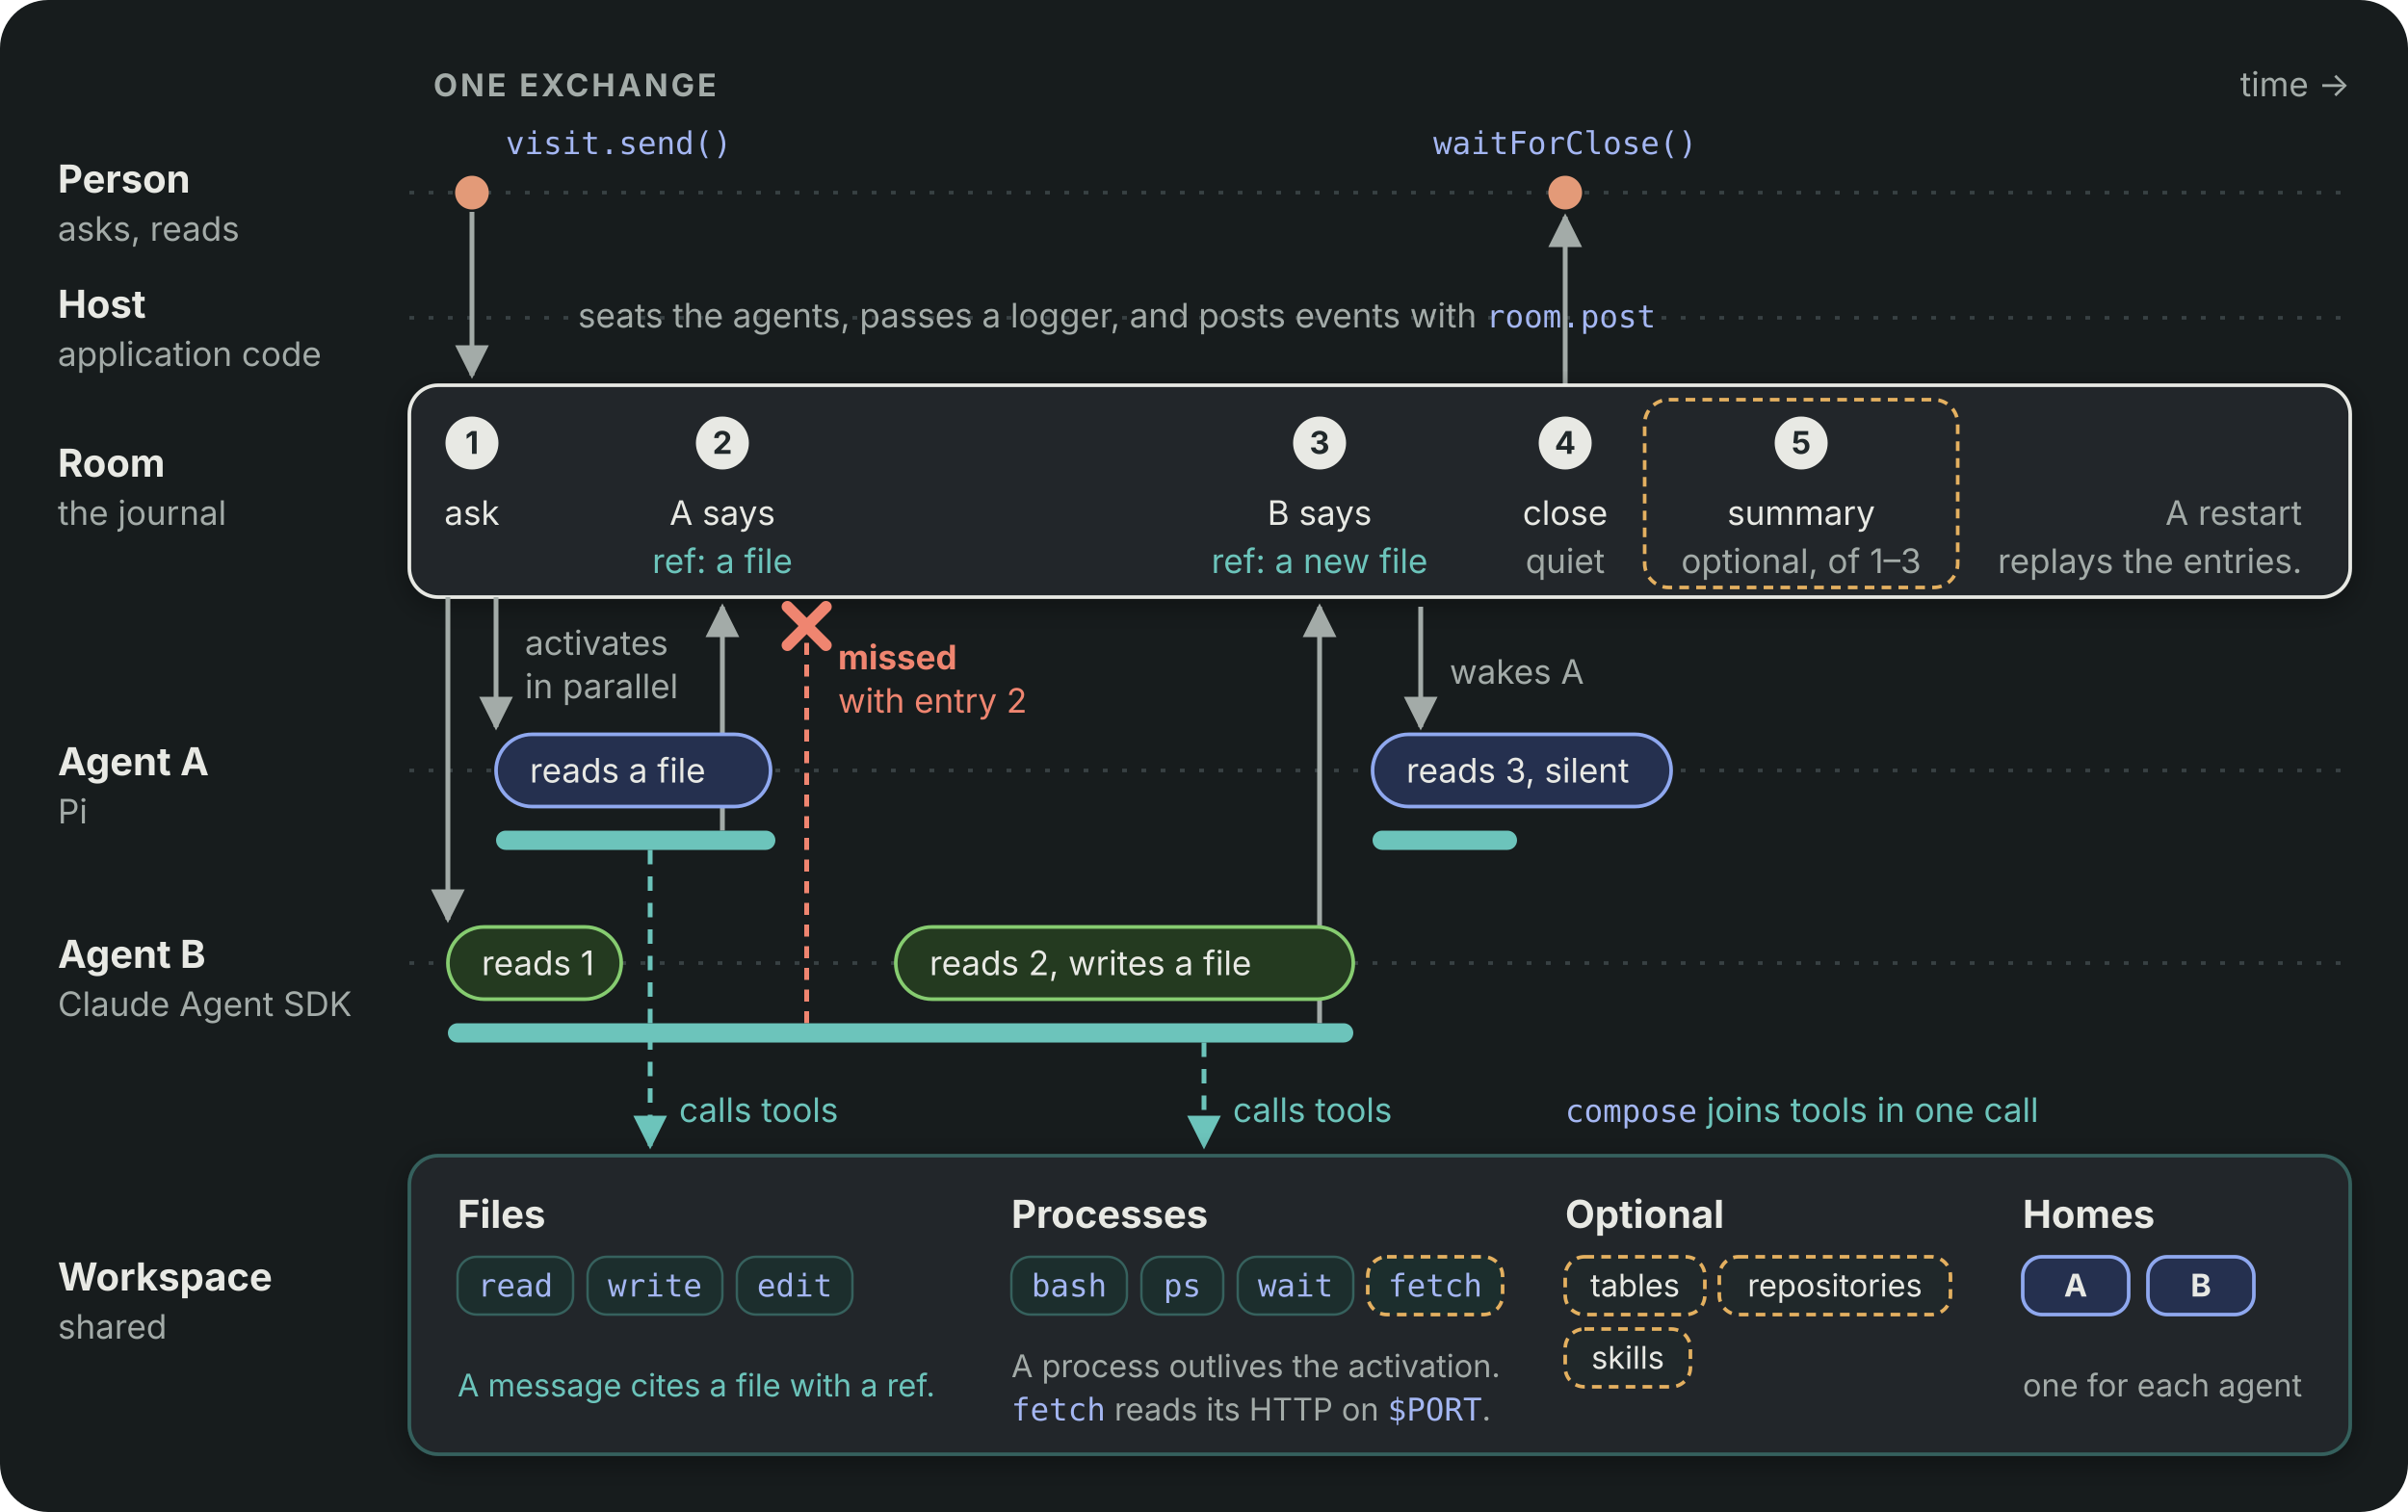
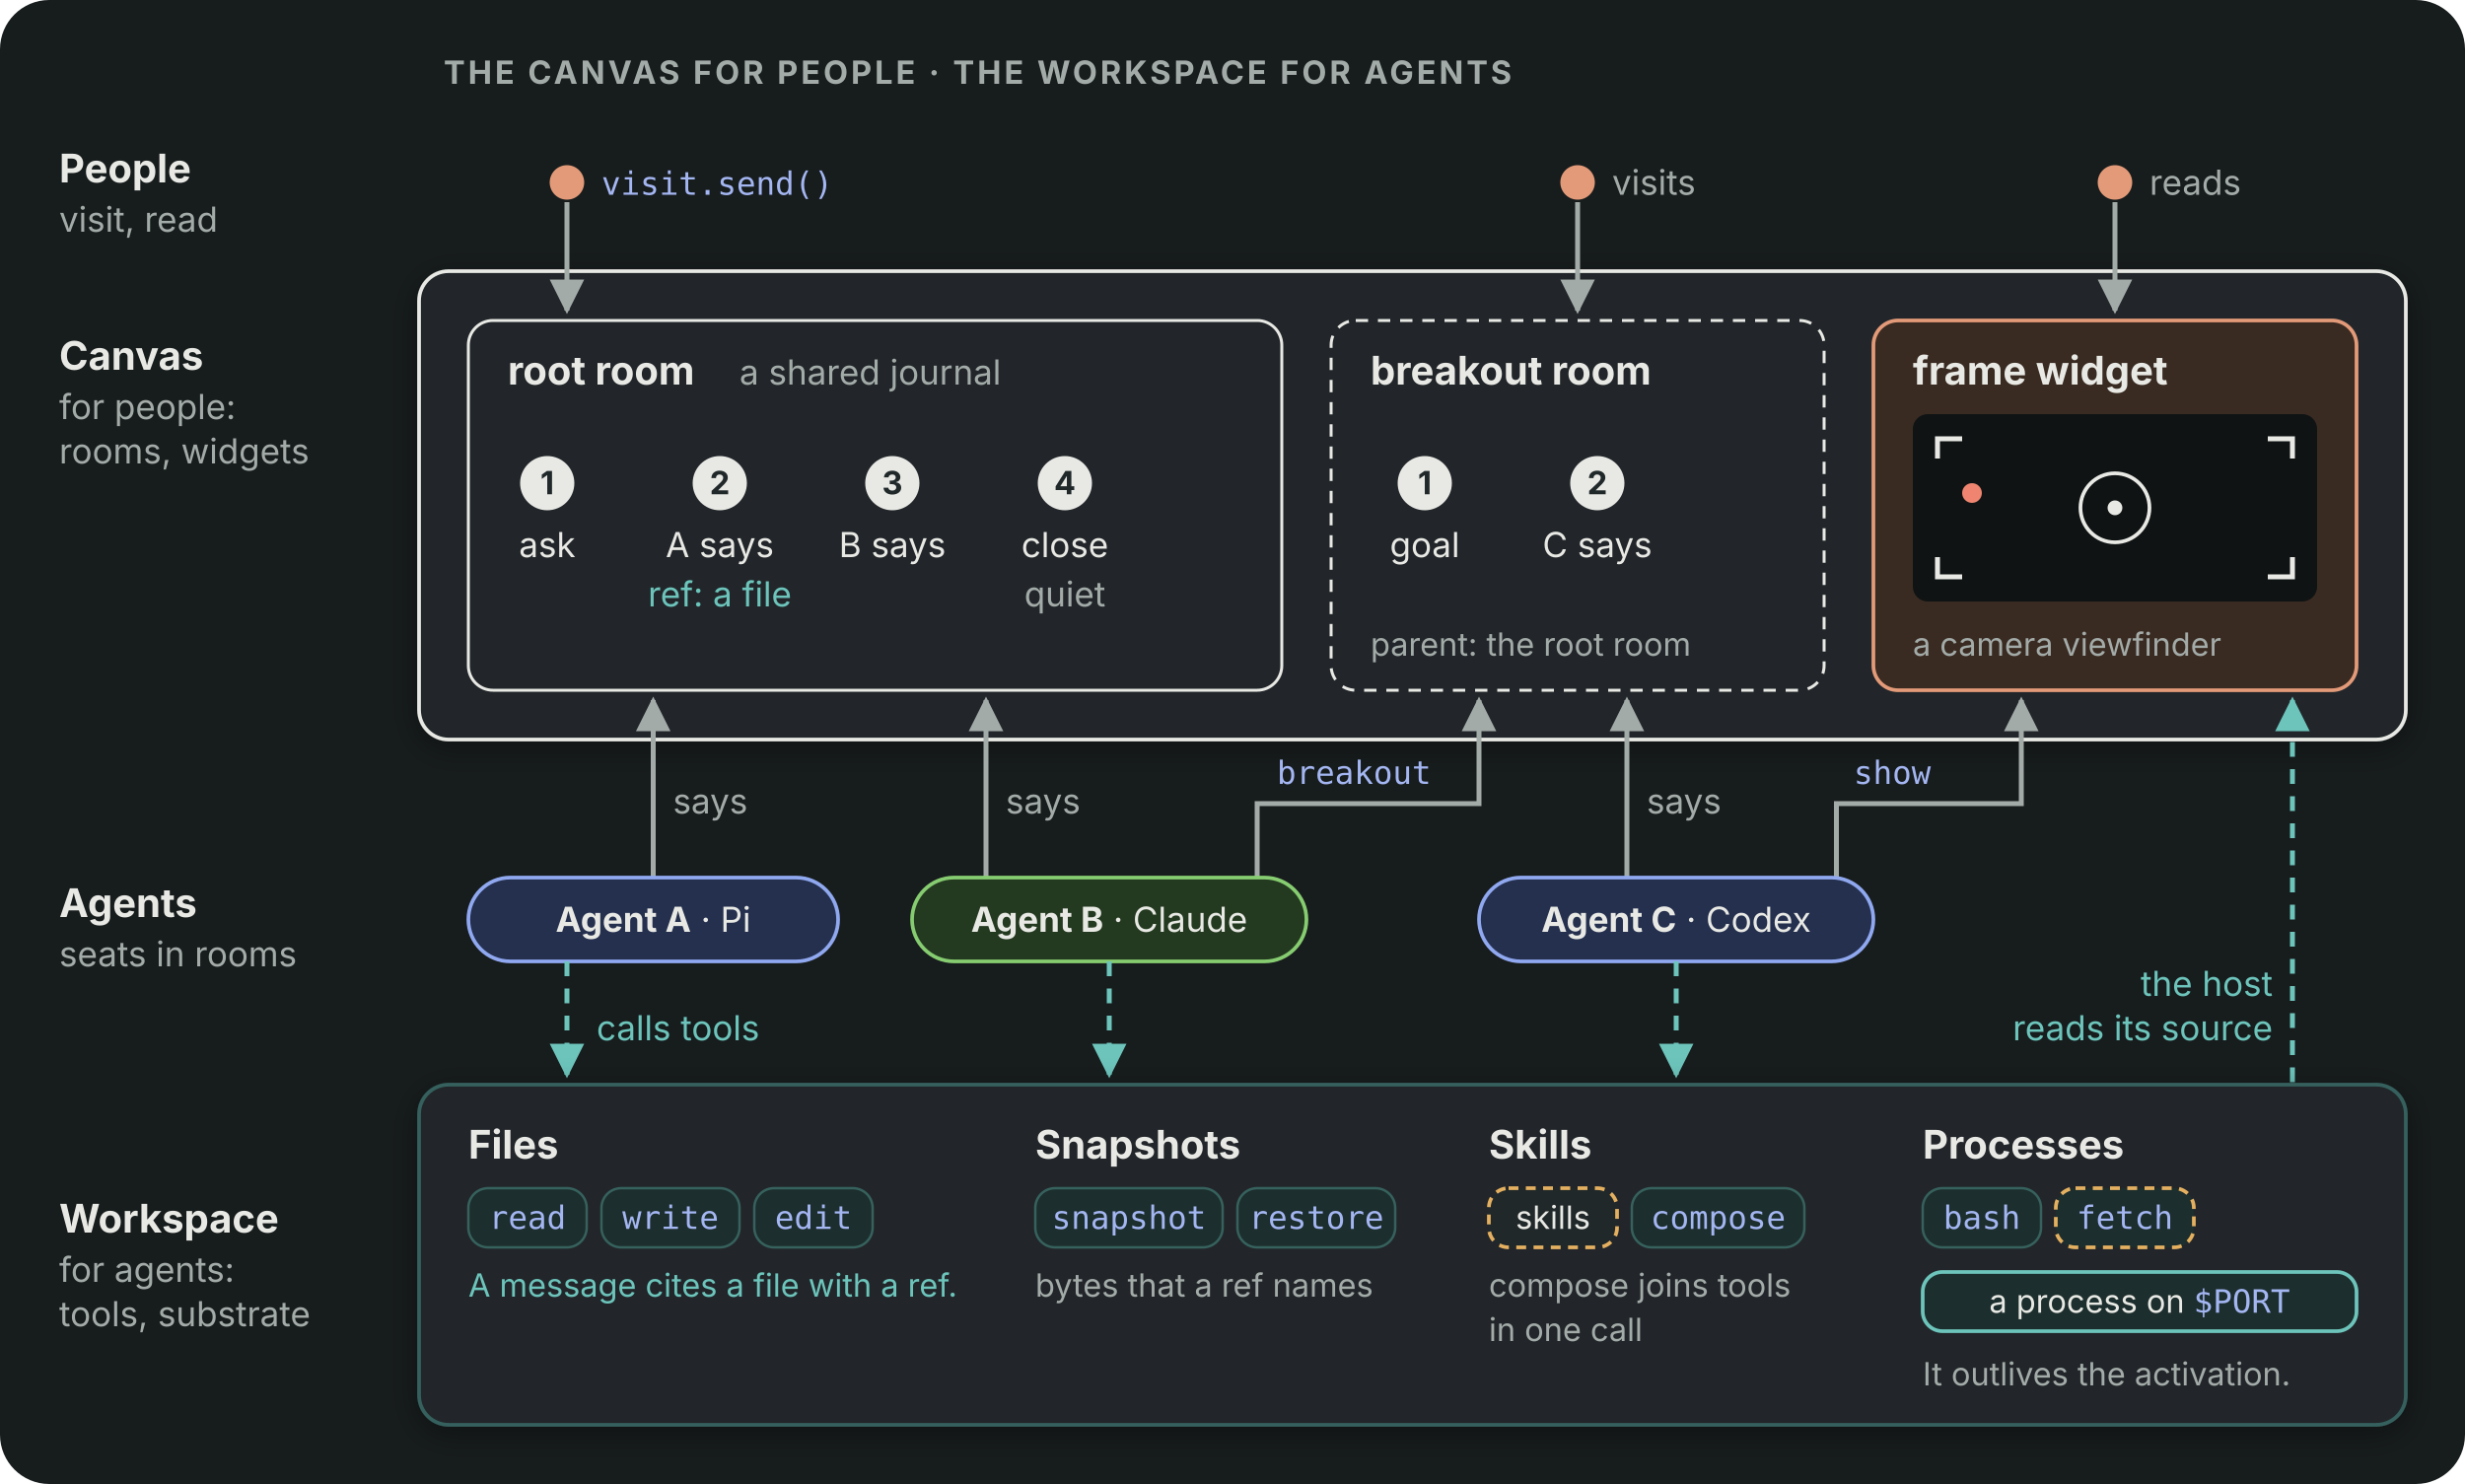
- <svg xmlns="http://www.w3.org/2000/svg" width="1000" height="628" viewBox="0 0 1000 628" role="img" aria-labelledby="title desc">
+ <svg xmlns="http://www.w3.org/2000/svg" width="1000" height="602" viewBox="0 0 1000 602" role="img" aria-labelledby="title desc">
  <defs>
    <marker id="arrow" viewBox="0 0 10 10" refX="9" refY="5" markerWidth="7" markerHeight="7" orient="auto-start-reverse">
      <path d="M0 0 10 5 0 10Z" fill="#a3aba8" />
    </marker>
    <marker id="arrow-teal" viewBox="0 0 10 10" refX="9" refY="5" markerWidth="7" markerHeight="7" orient="auto-start-reverse">
      <path d="M0 0 10 5 0 10Z" fill="#6cc4bb" />
    </marker>
-     <marker id="cross" viewBox="0 0 12 12" refX="6" refY="6" markerWidth="12" markerHeight="12">
-       <path d="M2 2 10 10 M10 2 2 10" stroke="#ef8570" stroke-width="2.4" stroke-linecap="round" />
-     </marker>
    <filter id="shadow" x="-10%" y="-10%" width="120%" height="130%">
      <feDropShadow dx="0" dy="3" stdDeviation="6" flood-color="#000000" flood-opacity="0.35" />
    </filter>
    <style>
      .sans { font-family: Inter, "IBM Plex Sans", system-ui, sans-serif; }
      .mono { font-family: "IBM Plex Mono", ui-monospace, monospace; }
-       .ink { fill: #e8e9e4; } .dim { fill: #a3aba8; } .teal { fill: #6cc4bb; } .red { fill: #ef8570; } .code { fill: #a4b6f2; }
+       .ink { fill: #e8e9e4; } .dim { fill: #a3aba8; } .teal { fill: #6cc4bb; } .code { fill: #a4b6f2; }
      .n { font-size: 16px; font-weight: 700; } .s { font-size: 14px; } .x { font-size: 13px; } .c { font-size: 13px; } .lab { font-size: 13px; font-weight: 700; }
      .flow { fill: none; stroke: #a3aba8; stroke-width: 2; }
-       .flow-red { fill: none; stroke: #ef8570; stroke-width: 2; stroke-dasharray: 5 4; }
      .flow-teal { fill: none; stroke: #6cc4bb; stroke-width: 2; stroke-dasharray: 6 5; }
-       .guide { stroke: #384143; stroke-width: 1.5; stroke-dasharray: 2 6; }
    </style>
  </defs>
-   <rect width="1000" height="628" rx="20" fill="#171c1d" />
-   <text x="24" y="80" text-anchor="start" class="sans ink n">Person</text>
-   <text x="24" y="100" text-anchor="start" class="sans dim s">asks, reads</text>
-   <text x="24" y="132" text-anchor="start" class="sans ink n">Host</text>
-   <text x="24" y="152" text-anchor="start" class="sans dim s">application code</text>
-   <text x="24" y="198" text-anchor="start" class="sans ink n">Room</text>
-   <text x="24" y="218" text-anchor="start" class="sans dim s">the journal</text>
-   <text x="24" y="322" text-anchor="start" class="sans ink n">Agent A</text>
-   <text x="24" y="342" text-anchor="start" class="sans dim s">Pi</text>
-   <text x="24" y="402" text-anchor="start" class="sans ink n">Agent B</text>
-   <text x="24" y="422" text-anchor="start" class="sans dim s">Claude Agent SDK</text>
-   <text x="24" y="536" text-anchor="start" class="sans ink n">Workspace</text>
-   <text x="24" y="556" text-anchor="start" class="sans dim s">shared</text>
-   <line x1="170" y1="80" x2="976" y2="80" class="guide" />
-   <line x1="170" y1="132" x2="976" y2="132" class="guide" />
-   <line x1="170" y1="320" x2="976" y2="320" class="guide" />
-   <line x1="170" y1="400" x2="976" y2="400" class="guide" />
-   <text x="180" y="40" text-anchor="start" class="sans dim lab" letter-spacing="1.2">ONE EXCHANGE</text>
-   <text x="976" y="40" text-anchor="end" class="sans dim s">time →</text>
-   <circle cx="196" cy="80" r="7" fill="#e39a78" />
-   <circle cx="650" cy="80" r="7" fill="#e39a78" />
-   <text x="210" y="64" text-anchor="start" class="mono code c">visit.send()</text>
-   <text x="650" y="64" text-anchor="middle" class="mono code c">waitForClose()</text>
-   <path d="M196 88 V156" class="flow" marker-end="url(#arrow)" />
-   <path d="M650 160 V90" class="flow" marker-end="url(#arrow)" />
-   <text x="240" y="136" text-anchor="start" class="sans dim s">seats the agents, passes a logger, and posts events with <tspan class="mono code c">room.post</tspan>
+   <rect width="1000" height="602" rx="20" fill="#171c1d" />
+   <text x="24" y="74" text-anchor="start" class="sans ink n">People</text>
+   <text x="24" y="94" text-anchor="start" class="sans dim s">visit, read</text>
+   <text x="24" y="150" text-anchor="start" class="sans ink n">Canvas</text>
+   <text x="24" y="170" text-anchor="start" class="sans dim s">for people:</text>
+   <text x="24" y="188" text-anchor="start" class="sans dim s">rooms, widgets</text>
+   <text x="24" y="372" text-anchor="start" class="sans ink n">Agents</text>
+   <text x="24" y="392" text-anchor="start" class="sans dim s">seats in rooms</text>
+   <text x="24" y="500" text-anchor="start" class="sans ink n">Workspace</text>
+   <text x="24" y="520" text-anchor="start" class="sans dim s">for agents:</text>
+   <text x="24" y="538" text-anchor="start" class="sans dim s">tools, substrate</text>
+   <text x="180" y="34" text-anchor="start" class="sans dim lab" letter-spacing="1.2">THE CANVAS FOR PEOPLE · THE WORKSPACE FOR AGENTS</text>
+   <circle cx="230" cy="74" r="7" fill="#e39a78" />
+   <text x="244" y="79" text-anchor="start" class="mono code c">visit.send()</text>
+   <circle cx="640" cy="74" r="7" fill="#e39a78" />
+   <text x="654" y="79" text-anchor="start" class="sans dim s">visits</text>
+   <circle cx="858" cy="74" r="7" fill="#e39a78" />
+   <text x="872" y="79" text-anchor="start" class="sans dim s">reads</text>
+   <g filter="url(#shadow)">
+     <rect x="170" y="110" width="806" height="190" rx="12" fill="#20282a" stroke="#e8e9e4" stroke-width="1.5" />
+   </g>
+   <path d="M230 82 V126" class="flow" marker-end="url(#arrow)" />
+   <path d="M640 82 V126" class="flow" marker-end="url(#arrow)" />
+   <path d="M858 82 V126" class="flow" marker-end="url(#arrow)" />
+   <rect x="190" y="130" width="330" height="150" rx="10" fill="none" stroke="#e8e9e4" stroke-width="1.2" />
+   <text x="206" y="156" text-anchor="start" class="sans ink n">root room</text>
+   <text x="300" y="156" text-anchor="start" class="sans dim s">a shared journal</text>
+   <circle cx="222" cy="196" r="11" fill="#e8e9e4" />
+   <text x="222" y="200.5" text-anchor="middle" class="sans x" fill="#20282a" font-weight="700">1</text>
+   <text x="222" y="226" text-anchor="middle" class="sans ink s">ask</text>
+   <circle cx="292" cy="196" r="11" fill="#e8e9e4" />
+   <text x="292" y="200.5" text-anchor="middle" class="sans x" fill="#20282a" font-weight="700">2</text>
+   <text x="292" y="226" text-anchor="middle" class="sans ink s">A says</text>
+   <text x="292" y="246" text-anchor="middle" class="sans teal s">ref: a file</text>
+   <circle cx="362" cy="196" r="11" fill="#e8e9e4" />
+   <text x="362" y="200.5" text-anchor="middle" class="sans x" fill="#20282a" font-weight="700">3</text>
+   <text x="362" y="226" text-anchor="middle" class="sans ink s">B says</text>
+   <circle cx="432" cy="196" r="11" fill="#e8e9e4" />
+   <text x="432" y="200.5" text-anchor="middle" class="sans x" fill="#20282a" font-weight="700">4</text>
+   <text x="432" y="226" text-anchor="middle" class="sans ink s">close</text>
+   <text x="432" y="246" text-anchor="middle" class="sans dim s">quiet</text>
+   <rect x="540" y="130" width="200" height="150" rx="10" fill="none" stroke="#e8e9e4" stroke-width="1.2" stroke-dasharray="5 4" />
+   <text x="556" y="156" text-anchor="start" class="sans ink n">breakout room</text>
+   <circle cx="578" cy="196" r="11" fill="#e8e9e4" />
+   <text x="578" y="200.5" text-anchor="middle" class="sans x" fill="#20282a" font-weight="700">1</text>
+   <text x="578" y="226" text-anchor="middle" class="sans ink s">goal</text>
+   <circle cx="648" cy="196" r="11" fill="#e8e9e4" />
+   <text x="648" y="200.5" text-anchor="middle" class="sans x" fill="#20282a" font-weight="700">2</text>
+   <text x="648" y="226" text-anchor="middle" class="sans ink s">C says</text>
+   <text x="556" y="266" text-anchor="start" class="sans dim x">parent: the root room</text>
+   <rect x="760" y="130" width="196" height="150" rx="10" fill="#3a2b22" stroke="#e39a78" stroke-width="1.5" />
+   <text x="776" y="156" text-anchor="start" class="sans ink n">frame widget</text>
+   <rect x="776" y="168" width="164" height="76" rx="6" fill="#0f1314" />
+   <path d="M786 186 V178 H796 M920 178 H930 V186 M930 226 V234 H920 M796 234 H786 V226" fill="none" stroke="#e8e9e4" stroke-width="2" />
+   <circle cx="858" cy="206" r="14" fill="none" stroke="#e8e9e4" stroke-width="1.5" />
+   <circle cx="858" cy="206" r="3" fill="#e8e9e4" />
+   <circle cx="800" cy="200" r="4" fill="#ef8570" />
+   <text x="776" y="266" text-anchor="start" class="sans dim x">a camera viewfinder</text>
+   <path d="M265 356 V284" class="flow" marker-end="url(#arrow)" />
+   <text x="273" y="330" text-anchor="start" class="sans dim s">says</text>
+   <path d="M400 356 V284" class="flow" marker-end="url(#arrow)" />
+   <text x="408" y="330" text-anchor="start" class="sans dim s">says</text>
+   <path d="M510 356 V326 H600 V284" class="flow" marker-end="url(#arrow)" />
+   <text x="518" y="318" text-anchor="start" class="mono code c">breakout</text>
+   <path d="M660 356 V284" class="flow" marker-end="url(#arrow)" />
+   <text x="668" y="330" text-anchor="start" class="sans dim s">says</text>
+   <path d="M745 356 V326 H820 V284" class="flow" marker-end="url(#arrow)" />
+   <text x="752" y="318" text-anchor="start" class="mono code c">show</text>
+   <rect x="190" y="356" width="150" height="34" rx="17" fill="#25304f" stroke="#8fa8ef" stroke-width="1.5" />
+   <text x="265.0" y="378" text-anchor="middle" class="sans ink s">
+     <tspan font-weight="700">Agent A</tspan> · Pi</text>
+   <rect x="370" y="356" width="160" height="34" rx="17" fill="#243a20" stroke="#86cc70" stroke-width="1.5" />
+   <text x="450.0" y="378" text-anchor="middle" class="sans ink s">
+     <tspan font-weight="700">Agent B</tspan> · Claude</text>
+   <rect x="600" y="356" width="160" height="34" rx="17" fill="#25304f" stroke="#8fa8ef" stroke-width="1.5" />
+   <text x="680.0" y="378" text-anchor="middle" class="sans ink s">
+     <tspan font-weight="700">Agent C</tspan> · Codex</text>
+   <path d="M230 390 V436" class="flow-teal" marker-end="url(#arrow-teal)" />
+   <path d="M450 390 V436" class="flow-teal" marker-end="url(#arrow-teal)" />
+   <path d="M680 390 V436" class="flow-teal" marker-end="url(#arrow-teal)" />
+   <text x="242" y="422" text-anchor="start" class="sans teal s">calls tools</text>
+   <path d="M930 516 V284" class="flow-teal" marker-end="url(#arrow-teal)" />
+   <text x="922" y="404" text-anchor="end" class="sans teal s">the host</text>
+   <text x="922" y="422" text-anchor="end" class="sans teal s">reads its source</text>
+   <g filter="url(#shadow)">
+     <rect x="170" y="440" width="806" height="138" rx="12" fill="#20282a" stroke="#36615d" stroke-width="1.5" />
+   </g>
+   <text x="190" y="470" text-anchor="start" class="sans ink n">Files</text>
+   <rect x="190" y="482" width="48" height="24" rx="8" fill="#1c2e2d" stroke="#36615d" />
+   <text x="214.0" y="498.5" text-anchor="middle" class="mono code c">read</text>
+   <rect x="244" y="482" width="56" height="24" rx="8" fill="#1c2e2d" stroke="#36615d" />
+   <text x="272.0" y="498.5" text-anchor="middle" class="mono code c">write</text>
+   <rect x="306" y="482" width="48" height="24" rx="8" fill="#1c2e2d" stroke="#36615d" />
+   <text x="330.0" y="498.5" text-anchor="middle" class="mono code c">edit</text>
+   <text x="190" y="526" text-anchor="start" class="sans teal x">A message cites a file with a ref.</text>
+   <text x="420" y="470" text-anchor="start" class="sans ink n">Snapshots</text>
+   <rect x="420" y="482" width="76" height="24" rx="8" fill="#1c2e2d" stroke="#36615d" />
+   <text x="458.0" y="498.5" text-anchor="middle" class="mono code c">snapshot</text>
+   <rect x="502" y="482" width="64" height="24" rx="8" fill="#1c2e2d" stroke="#36615d" />
+   <text x="534.0" y="498.5" text-anchor="middle" class="mono code c">restore</text>
+   <text x="420" y="526" text-anchor="start" class="sans dim x">bytes that a ref names</text>
+   <text x="604" y="470" text-anchor="start" class="sans ink n">Skills</text>
+   <rect x="604" y="482" width="52" height="24" rx="8" fill="#20282a" stroke="#e4b060" stroke-width="1.5" stroke-dasharray="4 3" />
+   <text x="630.0" y="498.5" text-anchor="middle" class="sans ink x">skills</text>
+   <rect x="662" y="482" width="70" height="24" rx="8" fill="#1c2e2d" stroke="#36615d" />
+   <text x="697.0" y="498.5" text-anchor="middle" class="mono code c">compose</text>
+   <text x="604" y="526" text-anchor="start" class="sans dim x">compose joins tools</text>
+   <text x="604" y="544" text-anchor="start" class="sans dim x">in one call</text>
+   <text x="780" y="470" text-anchor="start" class="sans ink n">Processes</text>
+   <rect x="780" y="482" width="48" height="24" rx="8" fill="#1c2e2d" stroke="#36615d" />
+   <text x="804.0" y="498.5" text-anchor="middle" class="mono code c">bash</text>
+   <rect x="834" y="482" width="56" height="24" rx="8" fill="#1c2e2d" stroke="#e4b060" stroke-width="1.5" stroke-dasharray="4 3" />
+   <text x="862.0" y="498.5" text-anchor="middle" class="mono code c">fetch</text>
+   <rect x="780" y="516" width="176" height="24" rx="8" fill="#1c2e2d" stroke="#6cc4bb" stroke-width="1.5" />
+   <text x="868" y="532.5" text-anchor="middle" class="sans ink x">a process on <tspan class="mono code c">$PORT</tspan>
  </text>
-   <g filter="url(#shadow)">
-     <rect x="170" y="160" width="806" height="88" rx="12" fill="#20282a" stroke="#e8e9e4" stroke-width="1.5" />
-   </g>
-   <circle cx="196" cy="184" r="11" fill="#e8e9e4" />
-   <text x="196" y="188.5" text-anchor="middle" class="sans x" fill="#20282a" font-weight="700">1</text>
-   <text x="196" y="218" text-anchor="middle" class="sans ink s">ask</text>
-   <circle cx="300" cy="184" r="11" fill="#e8e9e4" />
-   <text x="300" y="188.5" text-anchor="middle" class="sans x" fill="#20282a" font-weight="700">2</text>
-   <text x="300" y="218" text-anchor="middle" class="sans ink s">A says</text>
-   <text x="300" y="238" text-anchor="middle" class="sans teal s">ref: a file</text>
-   <circle cx="548" cy="184" r="11" fill="#e8e9e4" />
-   <text x="548" y="188.5" text-anchor="middle" class="sans x" fill="#20282a" font-weight="700">3</text>
-   <text x="548" y="218" text-anchor="middle" class="sans ink s">B says</text>
-   <text x="548" y="238" text-anchor="middle" class="sans teal s">ref: a new file</text>
-   <circle cx="650" cy="184" r="11" fill="#e8e9e4" />
-   <text x="650" y="188.5" text-anchor="middle" class="sans x" fill="#20282a" font-weight="700">4</text>
-   <text x="650" y="218" text-anchor="middle" class="sans ink s">close</text>
-   <text x="650" y="238" text-anchor="middle" class="sans dim s">quiet</text>
-   <rect x="683" y="166" width="130" height="78" rx="10" fill="none" stroke="#e4b060" stroke-width="1.5" stroke-dasharray="4 3" />
-   <circle cx="748" cy="184" r="11" fill="#e8e9e4" />
-   <text x="748" y="188.5" text-anchor="middle" class="sans x" fill="#20282a" font-weight="700">5</text>
-   <text x="748" y="218" text-anchor="middle" class="sans ink s">summary</text>
-   <text x="748" y="238" text-anchor="middle" class="sans dim s">optional, of 1–3</text>
-   <text x="956" y="218" text-anchor="end" class="sans dim s">A restart</text>
-   <text x="956" y="238" text-anchor="end" class="sans dim s">replays the entries.</text>
-   <path d="M186 248 V382" class="flow" marker-end="url(#arrow)" />
-   <path d="M206 248 V302" class="flow" marker-end="url(#arrow)" />
-   <text x="218" y="272" text-anchor="start" class="sans dim s">activates</text>
-   <text x="218" y="290" text-anchor="start" class="sans dim s">in parallel</text>
-   <path d="M300 345 V252" class="flow" marker-end="url(#arrow)" />
-   <path d="M335 425 V260" class="flow-red" marker-end="url(#cross)" />
-   <text x="348" y="278" text-anchor="start" class="sans red s" font-weight="700">missed</text>
-   <text x="348" y="296" text-anchor="start" class="sans red s">with entry 2</text>
-   <path d="M548 425 V252" class="flow" marker-end="url(#arrow)" />
-   <path d="M590 252 V302" class="flow" marker-end="url(#arrow)" />
-   <text x="602" y="284" text-anchor="start" class="sans dim s">wakes A</text>
-   <rect x="206" y="305" width="114" height="30" rx="15" fill="#25304f" stroke="#8fa8ef" stroke-width="1.5" />
-   <text x="220" y="325" text-anchor="start" class="sans ink s">reads a file</text>
-   <rect x="206" y="345" width="116" height="8" rx="4" fill="#6cc4bb" />
-   <rect x="570" y="305" width="124" height="30" rx="15" fill="#25304f" stroke="#8fa8ef" stroke-width="1.5" />
-   <text x="584" y="325" text-anchor="start" class="sans ink s">reads 3, silent</text>
-   <rect x="570" y="345" width="60" height="8" rx="4" fill="#6cc4bb" />
-   <rect x="186" y="385" width="72" height="30" rx="15" fill="#243a20" stroke="#86cc70" stroke-width="1.5" />
-   <text x="200" y="405" text-anchor="start" class="sans ink s">reads 1</text>
-   <rect x="372" y="385" width="190" height="30" rx="15" fill="#243a20" stroke="#86cc70" stroke-width="1.5" />
-   <text x="386" y="405" text-anchor="start" class="sans ink s">reads 2, writes a file</text>
-   <rect x="186" y="425" width="376" height="8" rx="4" fill="#6cc4bb" />
-   <path d="M270 353 V476" class="flow-teal" marker-end="url(#arrow-teal)" />
-   <path d="M500 433 V476" class="flow-teal" marker-end="url(#arrow-teal)" />
-   <text x="282" y="466" text-anchor="start" class="sans teal s">calls tools</text>
-   <text x="512" y="466" text-anchor="start" class="sans teal s">calls tools</text>
-   <text x="650" y="466" text-anchor="start" class="sans teal s">
-     <tspan class="mono code c">compose</tspan> joins tools in one call</text>
-   <g filter="url(#shadow)">
-     <rect x="170" y="480" width="806" height="124" rx="12" fill="#20282a" stroke="#36615d" stroke-width="1.5" />
-   </g>
-   <text x="190" y="510" text-anchor="start" class="sans ink n">Files</text>
-   <rect x="190" y="522" width="48" height="24" rx="8" fill="#1c2e2d" stroke="#36615d" />
-   <text x="214.0" y="538.5" text-anchor="middle" class="mono code c">read</text>
-   <rect x="244" y="522" width="56" height="24" rx="8" fill="#1c2e2d" stroke="#36615d" />
-   <text x="272.0" y="538.5" text-anchor="middle" class="mono code c">write</text>
-   <rect x="306" y="522" width="48" height="24" rx="8" fill="#1c2e2d" stroke="#36615d" />
-   <text x="330.0" y="538.5" text-anchor="middle" class="mono code c">edit</text>
-   <text x="190" y="580" text-anchor="start" class="sans teal x">A message cites a file with a ref.</text>
-   <text x="420" y="510" text-anchor="start" class="sans ink n">Processes</text>
-   <rect x="420" y="522" width="48" height="24" rx="8" fill="#1c2e2d" stroke="#36615d" />
-   <text x="444.0" y="538.5" text-anchor="middle" class="mono code c">bash</text>
-   <rect x="474" y="522" width="34" height="24" rx="8" fill="#1c2e2d" stroke="#36615d" />
-   <text x="491.0" y="538.5" text-anchor="middle" class="mono code c">ps</text>
-   <rect x="514" y="522" width="48" height="24" rx="8" fill="#1c2e2d" stroke="#36615d" />
-   <text x="538.0" y="538.5" text-anchor="middle" class="mono code c">wait</text>
-   <rect x="568" y="522" width="56" height="24" rx="8" fill="#1c2e2d" stroke="#e4b060" stroke-width="1.5" stroke-dasharray="4 3" />
-   <text x="596.0" y="538.5" text-anchor="middle" class="mono code c">fetch</text>
-   <text x="420" y="572" text-anchor="start" class="sans dim x">A process outlives the activation.</text>
-   <text x="420" y="590" text-anchor="start" class="sans dim x">
-     <tspan class="mono code c">fetch</tspan> reads its HTTP on <tspan class="mono code c">$PORT</tspan>.</text>
-   <text x="650" y="510" text-anchor="start" class="sans ink n">Optional</text>
-   <rect x="650" y="522" width="58" height="24" rx="8" fill="#20282a" stroke="#e4b060" stroke-width="1.5" stroke-dasharray="4 3" />
-   <text x="679.0" y="538.5" text-anchor="middle" class="sans ink x">tables</text>
-   <rect x="714" y="522" width="96" height="24" rx="8" fill="#20282a" stroke="#e4b060" stroke-width="1.5" stroke-dasharray="4 3" />
-   <text x="762.0" y="538.5" text-anchor="middle" class="sans ink x">repositories</text>
-   <rect x="650" y="552" width="52" height="24" rx="8" fill="#20282a" stroke="#e4b060" stroke-width="1.5" stroke-dasharray="4 3" />
-   <text x="676.0" y="568.5" text-anchor="middle" class="sans ink x">skills</text>
-   <text x="840" y="510" text-anchor="start" class="sans ink n">Homes</text>
-   <rect x="840" y="522" width="44" height="24" rx="8" fill="#25304f" stroke="#8fa8ef" stroke-width="1.5" />
-   <text x="862" y="538.5" text-anchor="middle" class="sans ink x" font-weight="700">A</text>
-   <rect x="892" y="522" width="44" height="24" rx="8" fill="#25304f" stroke="#8fa8ef" stroke-width="1.5" />
-   <text x="914" y="538.5" text-anchor="middle" class="sans ink x" font-weight="700">B</text>
-   <text x="840" y="580" text-anchor="start" class="sans dim x">one for each agent</text>
+   <text x="780" y="562" text-anchor="start" class="sans dim x">It outlives the activation.</text>
</svg>
